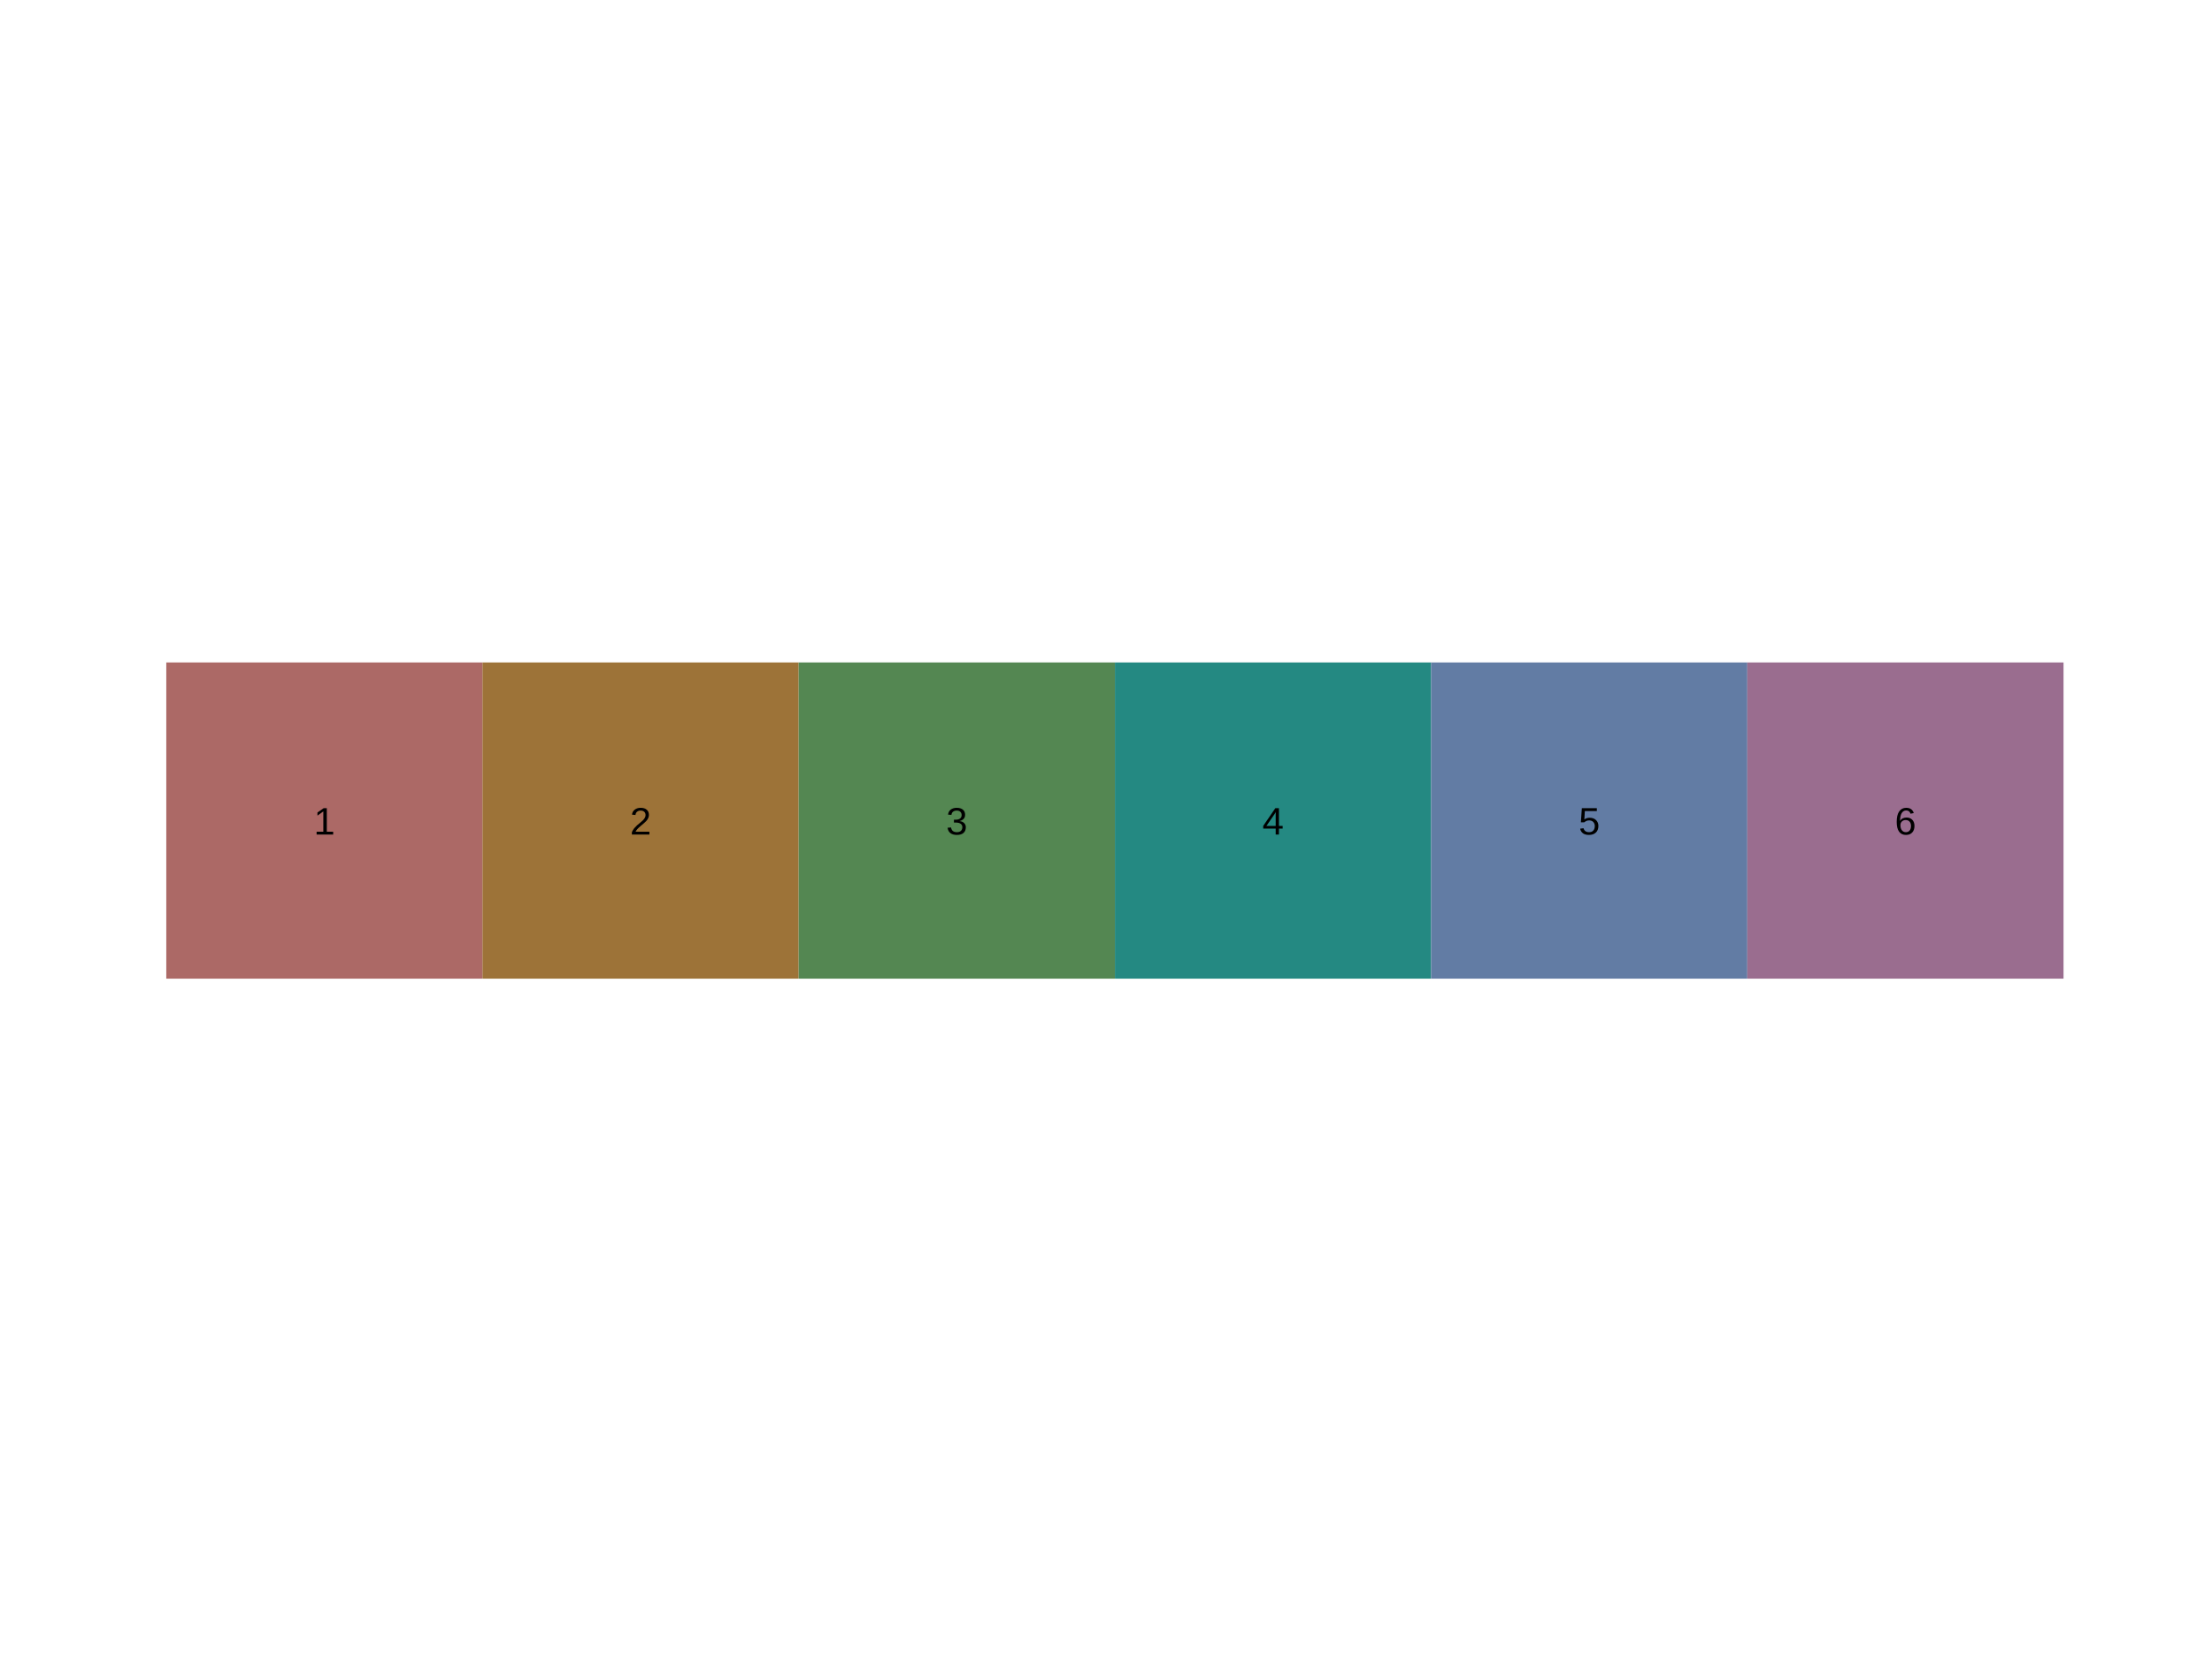
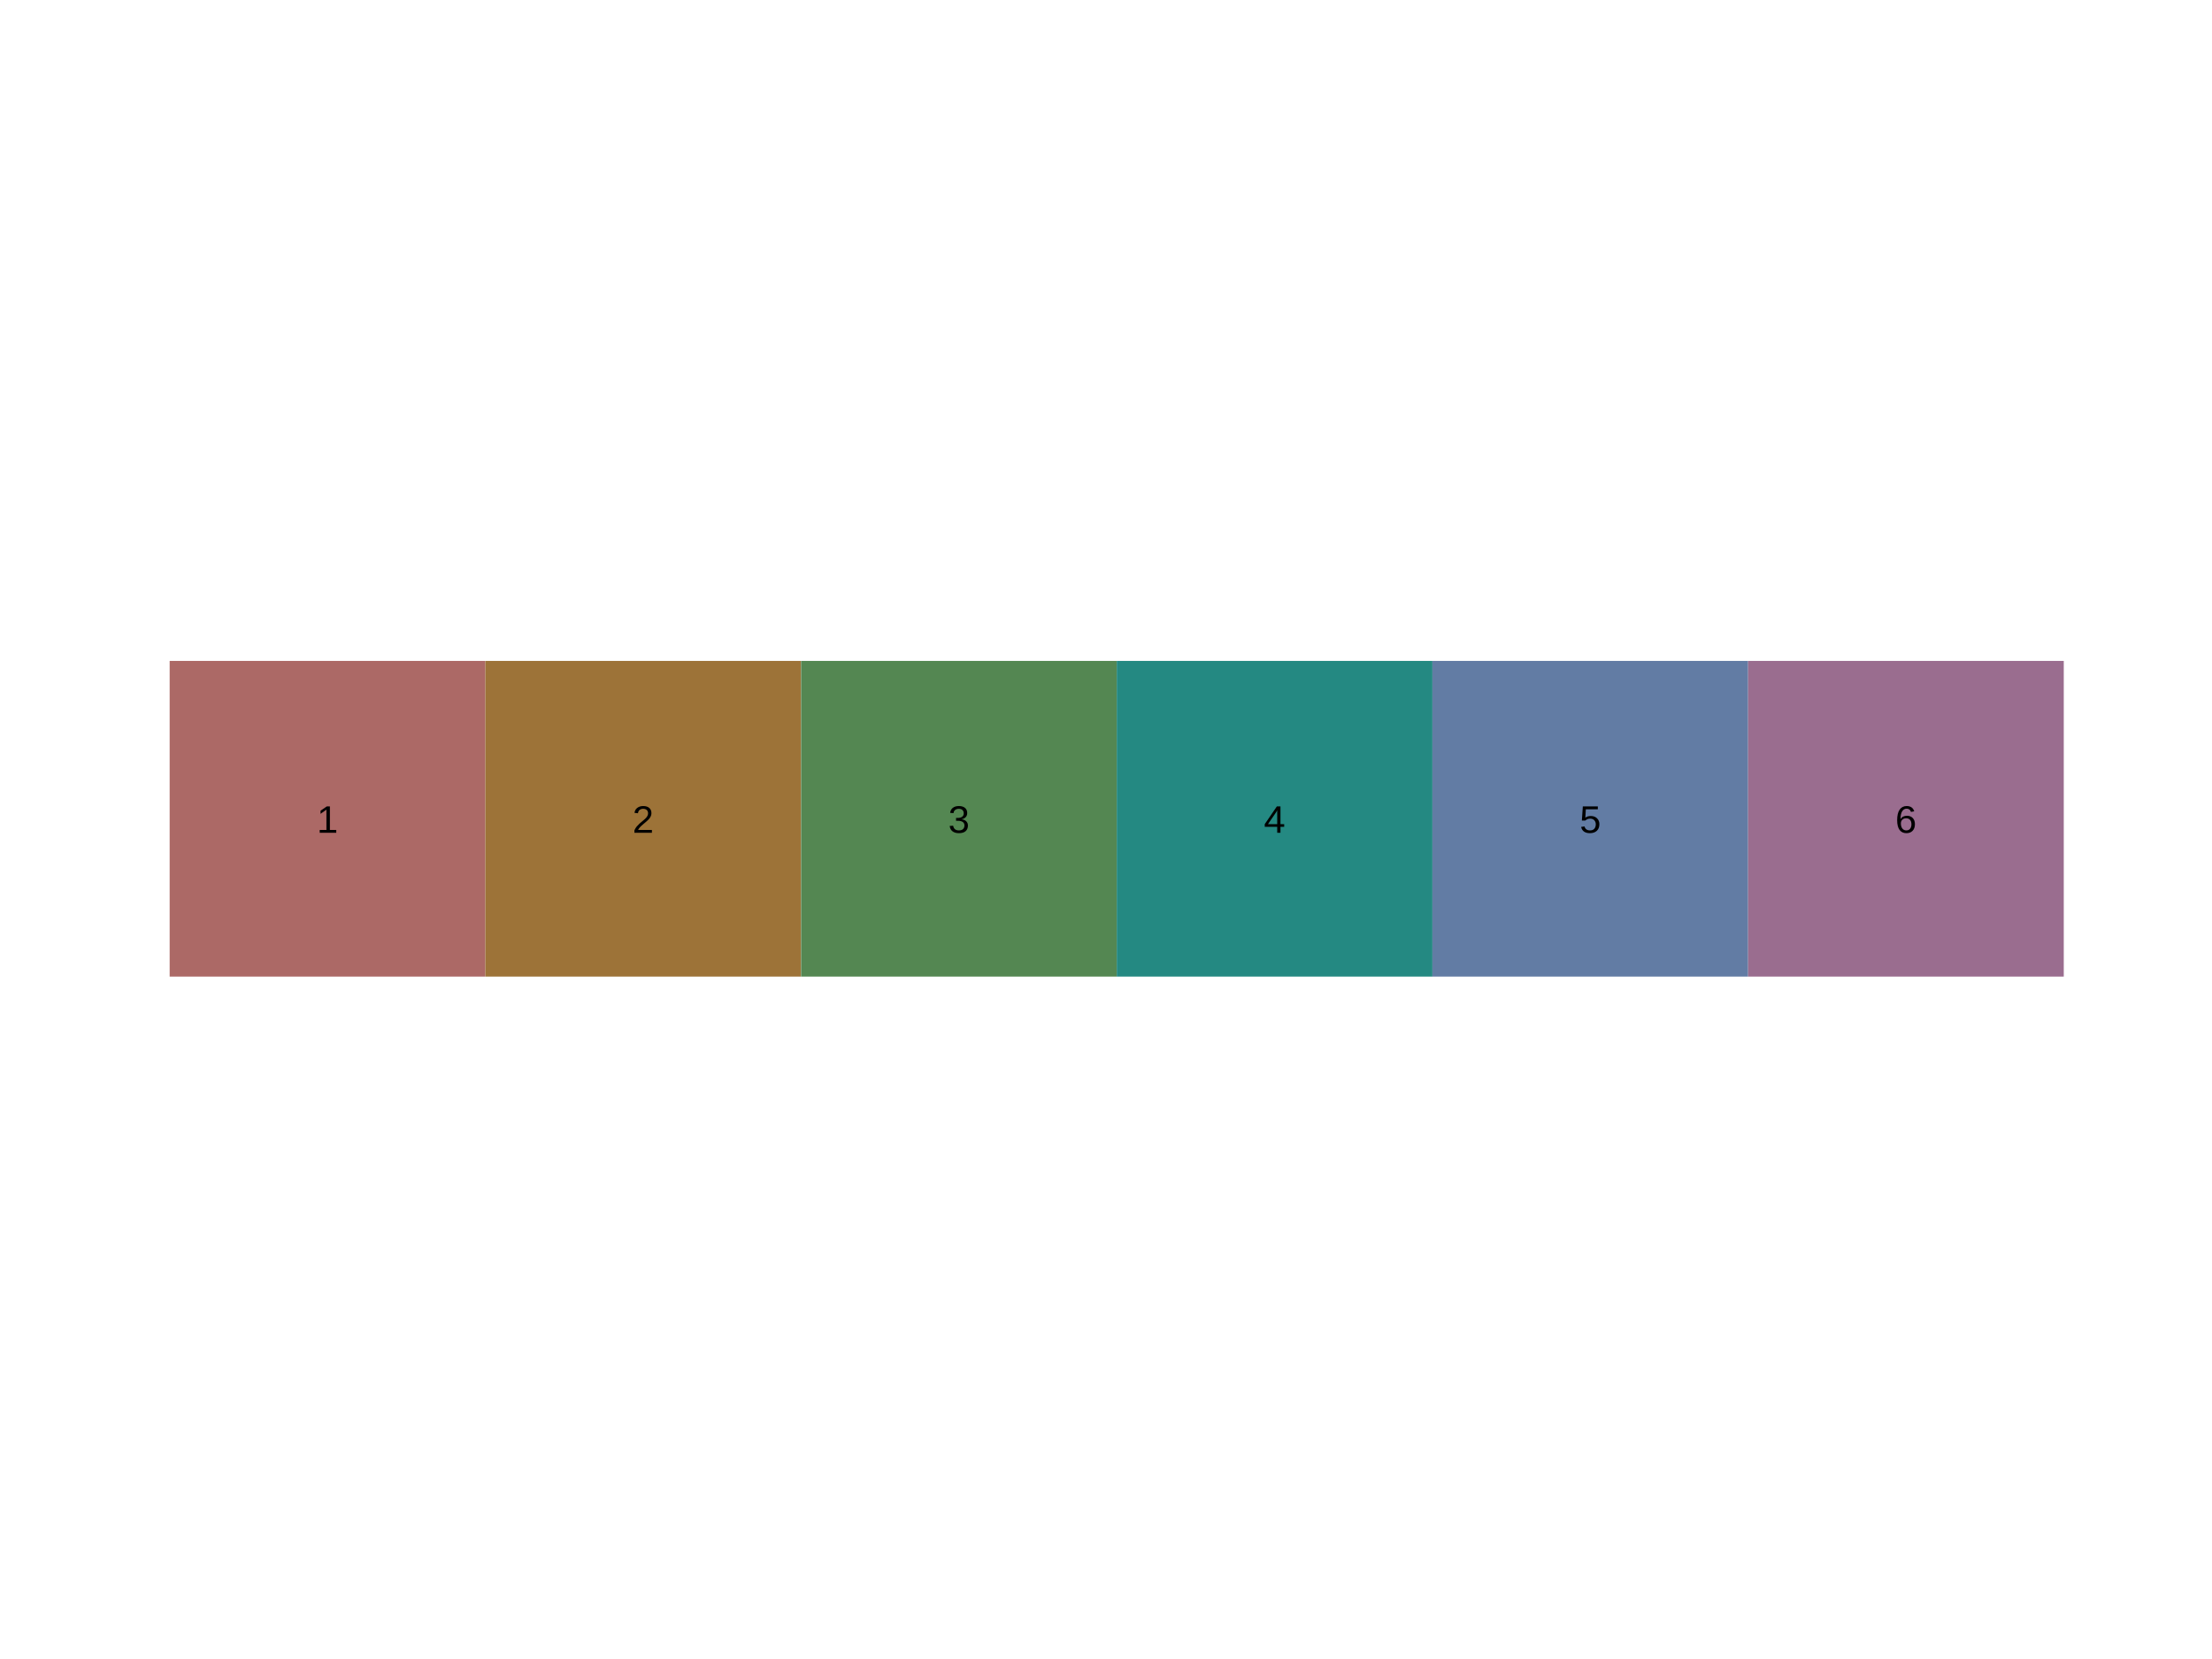
<svg xmlns="http://www.w3.org/2000/svg" class="svglite" width="288.00pt" height="216.00pt" viewBox="0 0 288.00 216.00">
  <defs>
    <style type="text/css">
    .svglite line, .svglite polyline, .svglite polygon, .svglite path, .svglite rect, .svglite circle {
      fill: none;
      stroke: #000000;
      stroke-linecap: round;
      stroke-linejoin: round;
      stroke-miterlimit: 10.00;
    }
    .svglite text {
      white-space: pre;
    }
  </style>
  </defs>
  <rect width="100%" height="100%" style="stroke: none; fill: none;" />
  <defs>
    <clipPath id="cpMC4wMHwyODguMDB8MC4wMHwyMTYuMDA=">
      <rect x="0.00" y="0.00" width="288.00" height="216.00" />
    </clipPath>
  </defs>
  <g clip-path="url(#cpMC4wMHwyODguMDB8MC4wMHwyMTYuMDA=)">
</g>
  <defs>
-     <clipPath id="cpMC4wMHwyODguMDB8NzcuMjJ8MTM4Ljc4">
-       <rect x="0" y="77.22" width="288.00" height="61.56" />
+     <clipPath id="cpMC4wMHwyODguMDB8NzcuMDN8MTM4Ljk3">
+       <rect x="0.00" y="77.03" width="288.00" height="61.95" />
    </clipPath>
  </defs>
-   <g clip-path="url(#cpMC4wMHwyODguMDB8NzcuMjJ8MTM4Ljc4)">
+   <g clip-path="url(#cpMC4wMHwyODguMDB8NzcuMDN8MTM4Ljk3)">
</g>
  <g clip-path="url(#cpMC4wMHwyODguMDB8MC4wMHwyMTYuMDA=)">
</g>
  <defs>
-     <clipPath id="cpOS4zMHwyODEuMDN8ODQuMTl8MTI5LjQ4">
-       <rect x="9.30" y="84.19" width="271.73" height="45.29" />
+     <clipPath id="cpOS43NnwyODEuMDN8ODQuMDB8MTI5LjIx">
+       <rect x="9.76" y="84.00" width="271.26" height="45.21" />
    </clipPath>
  </defs>
-   <g clip-path="url(#cpOS4zMHwyODEuMDN8ODQuMTl8MTI5LjQ4)">
-     <rect x="21.65" y="86.25" width="41.17" height="41.17" style="stroke-width: 1.07; stroke: none; stroke-linecap: butt; stroke-linejoin: miter; fill: #AC6966;" />
-     <rect x="62.82" y="86.25" width="41.17" height="41.17" style="stroke-width: 1.07; stroke: none; stroke-linecap: butt; stroke-linejoin: miter; fill: #9D7338;" />
-     <rect x="103.99" y="86.25" width="41.17" height="41.17" style="stroke-width: 1.07; stroke: none; stroke-linecap: butt; stroke-linejoin: miter; fill: #548752;" />
-     <rect x="145.16" y="86.25" width="41.17" height="41.17" style="stroke-width: 1.07; stroke: none; stroke-linecap: butt; stroke-linejoin: miter; fill: #248982;" />
-     <rect x="186.33" y="86.25" width="41.17" height="41.17" style="stroke-width: 1.07; stroke: none; stroke-linecap: butt; stroke-linejoin: miter; fill: #627CA4;" />
-     <rect x="227.50" y="86.25" width="41.17" height="41.17" style="stroke-width: 1.07; stroke: none; stroke-linecap: butt; stroke-linejoin: miter; fill: #9A6D8F;" />
-     <text x="42.24" y="108.66" text-anchor="middle" style="font-size: 5.00px; font-family: &quot;Liberation Sans&quot;;" textLength="3.18px" lengthAdjust="spacingAndGlyphs">1</text>
-     <text x="83.41" y="108.66" text-anchor="middle" style="font-size: 5.00px; font-family: &quot;Liberation Sans&quot;;" textLength="3.18px" lengthAdjust="spacingAndGlyphs">2</text>
-     <text x="124.58" y="108.66" text-anchor="middle" style="font-size: 5.00px; font-family: &quot;Liberation Sans&quot;;" textLength="3.18px" lengthAdjust="spacingAndGlyphs">3</text>
-     <text x="165.75" y="108.66" text-anchor="middle" style="font-size: 5.00px; font-family: &quot;Liberation Sans&quot;;" textLength="3.18px" lengthAdjust="spacingAndGlyphs">4</text>
-     <text x="206.92" y="108.66" text-anchor="middle" style="font-size: 5.00px; font-family: &quot;Liberation Sans&quot;;" textLength="3.18px" lengthAdjust="spacingAndGlyphs">5</text>
-     <text x="248.09" y="108.66" text-anchor="middle" style="font-size: 5.00px; font-family: &quot;Liberation Sans&quot;;" textLength="3.18px" lengthAdjust="spacingAndGlyphs">6</text>
+   <g clip-path="url(#cpOS43NnwyODEuMDN8ODQuMDB8MTI5LjIx)">
+     <rect x="22.09" y="86.05" width="41.10" height="41.10" style="stroke-width: 1.07; stroke: none; stroke-linecap: butt; stroke-linejoin: miter; fill: #AC6966;" />
+     <rect x="63.19" y="86.05" width="41.10" height="41.10" style="stroke-width: 1.07; stroke: none; stroke-linecap: butt; stroke-linejoin: miter; fill: #9D7338;" />
+     <rect x="104.30" y="86.05" width="41.10" height="41.10" style="stroke-width: 1.07; stroke: none; stroke-linecap: butt; stroke-linejoin: miter; fill: #548752;" />
+     <rect x="145.40" y="86.05" width="41.10" height="41.10" style="stroke-width: 1.07; stroke: none; stroke-linecap: butt; stroke-linejoin: miter; fill: #248982;" />
+     <rect x="186.50" y="86.05" width="41.10" height="41.10" style="stroke-width: 1.07; stroke: none; stroke-linecap: butt; stroke-linejoin: miter; fill: #627CA4;" />
+     <rect x="227.60" y="86.05" width="41.10" height="41.10" style="stroke-width: 1.07; stroke: none; stroke-linecap: butt; stroke-linejoin: miter; fill: #9A6D8F;" />
+     <text x="42.64" y="108.43" text-anchor="middle" style="font-size: 5.00px; font-family: &quot;Liberation Sans&quot;;" textLength="3.18px" lengthAdjust="spacingAndGlyphs">1</text>
+     <text x="83.74" y="108.43" text-anchor="middle" style="font-size: 5.00px; font-family: &quot;Liberation Sans&quot;;" textLength="3.18px" lengthAdjust="spacingAndGlyphs">2</text>
+     <text x="124.85" y="108.43" text-anchor="middle" style="font-size: 5.00px; font-family: &quot;Liberation Sans&quot;;" textLength="3.18px" lengthAdjust="spacingAndGlyphs">3</text>
+     <text x="165.95" y="108.43" text-anchor="middle" style="font-size: 5.00px; font-family: &quot;Liberation Sans&quot;;" textLength="3.18px" lengthAdjust="spacingAndGlyphs">4</text>
+     <text x="207.05" y="108.43" text-anchor="middle" style="font-size: 5.00px; font-family: &quot;Liberation Sans&quot;;" textLength="3.18px" lengthAdjust="spacingAndGlyphs">5</text>
+     <text x="248.15" y="108.43" text-anchor="middle" style="font-size: 5.00px; font-family: &quot;Liberation Sans&quot;;" textLength="3.18px" lengthAdjust="spacingAndGlyphs">6</text>
  </g>
  <g clip-path="url(#cpMC4wMHwyODguMDB8MC4wMHwyMTYuMDA=)">
</g>
</svg>
